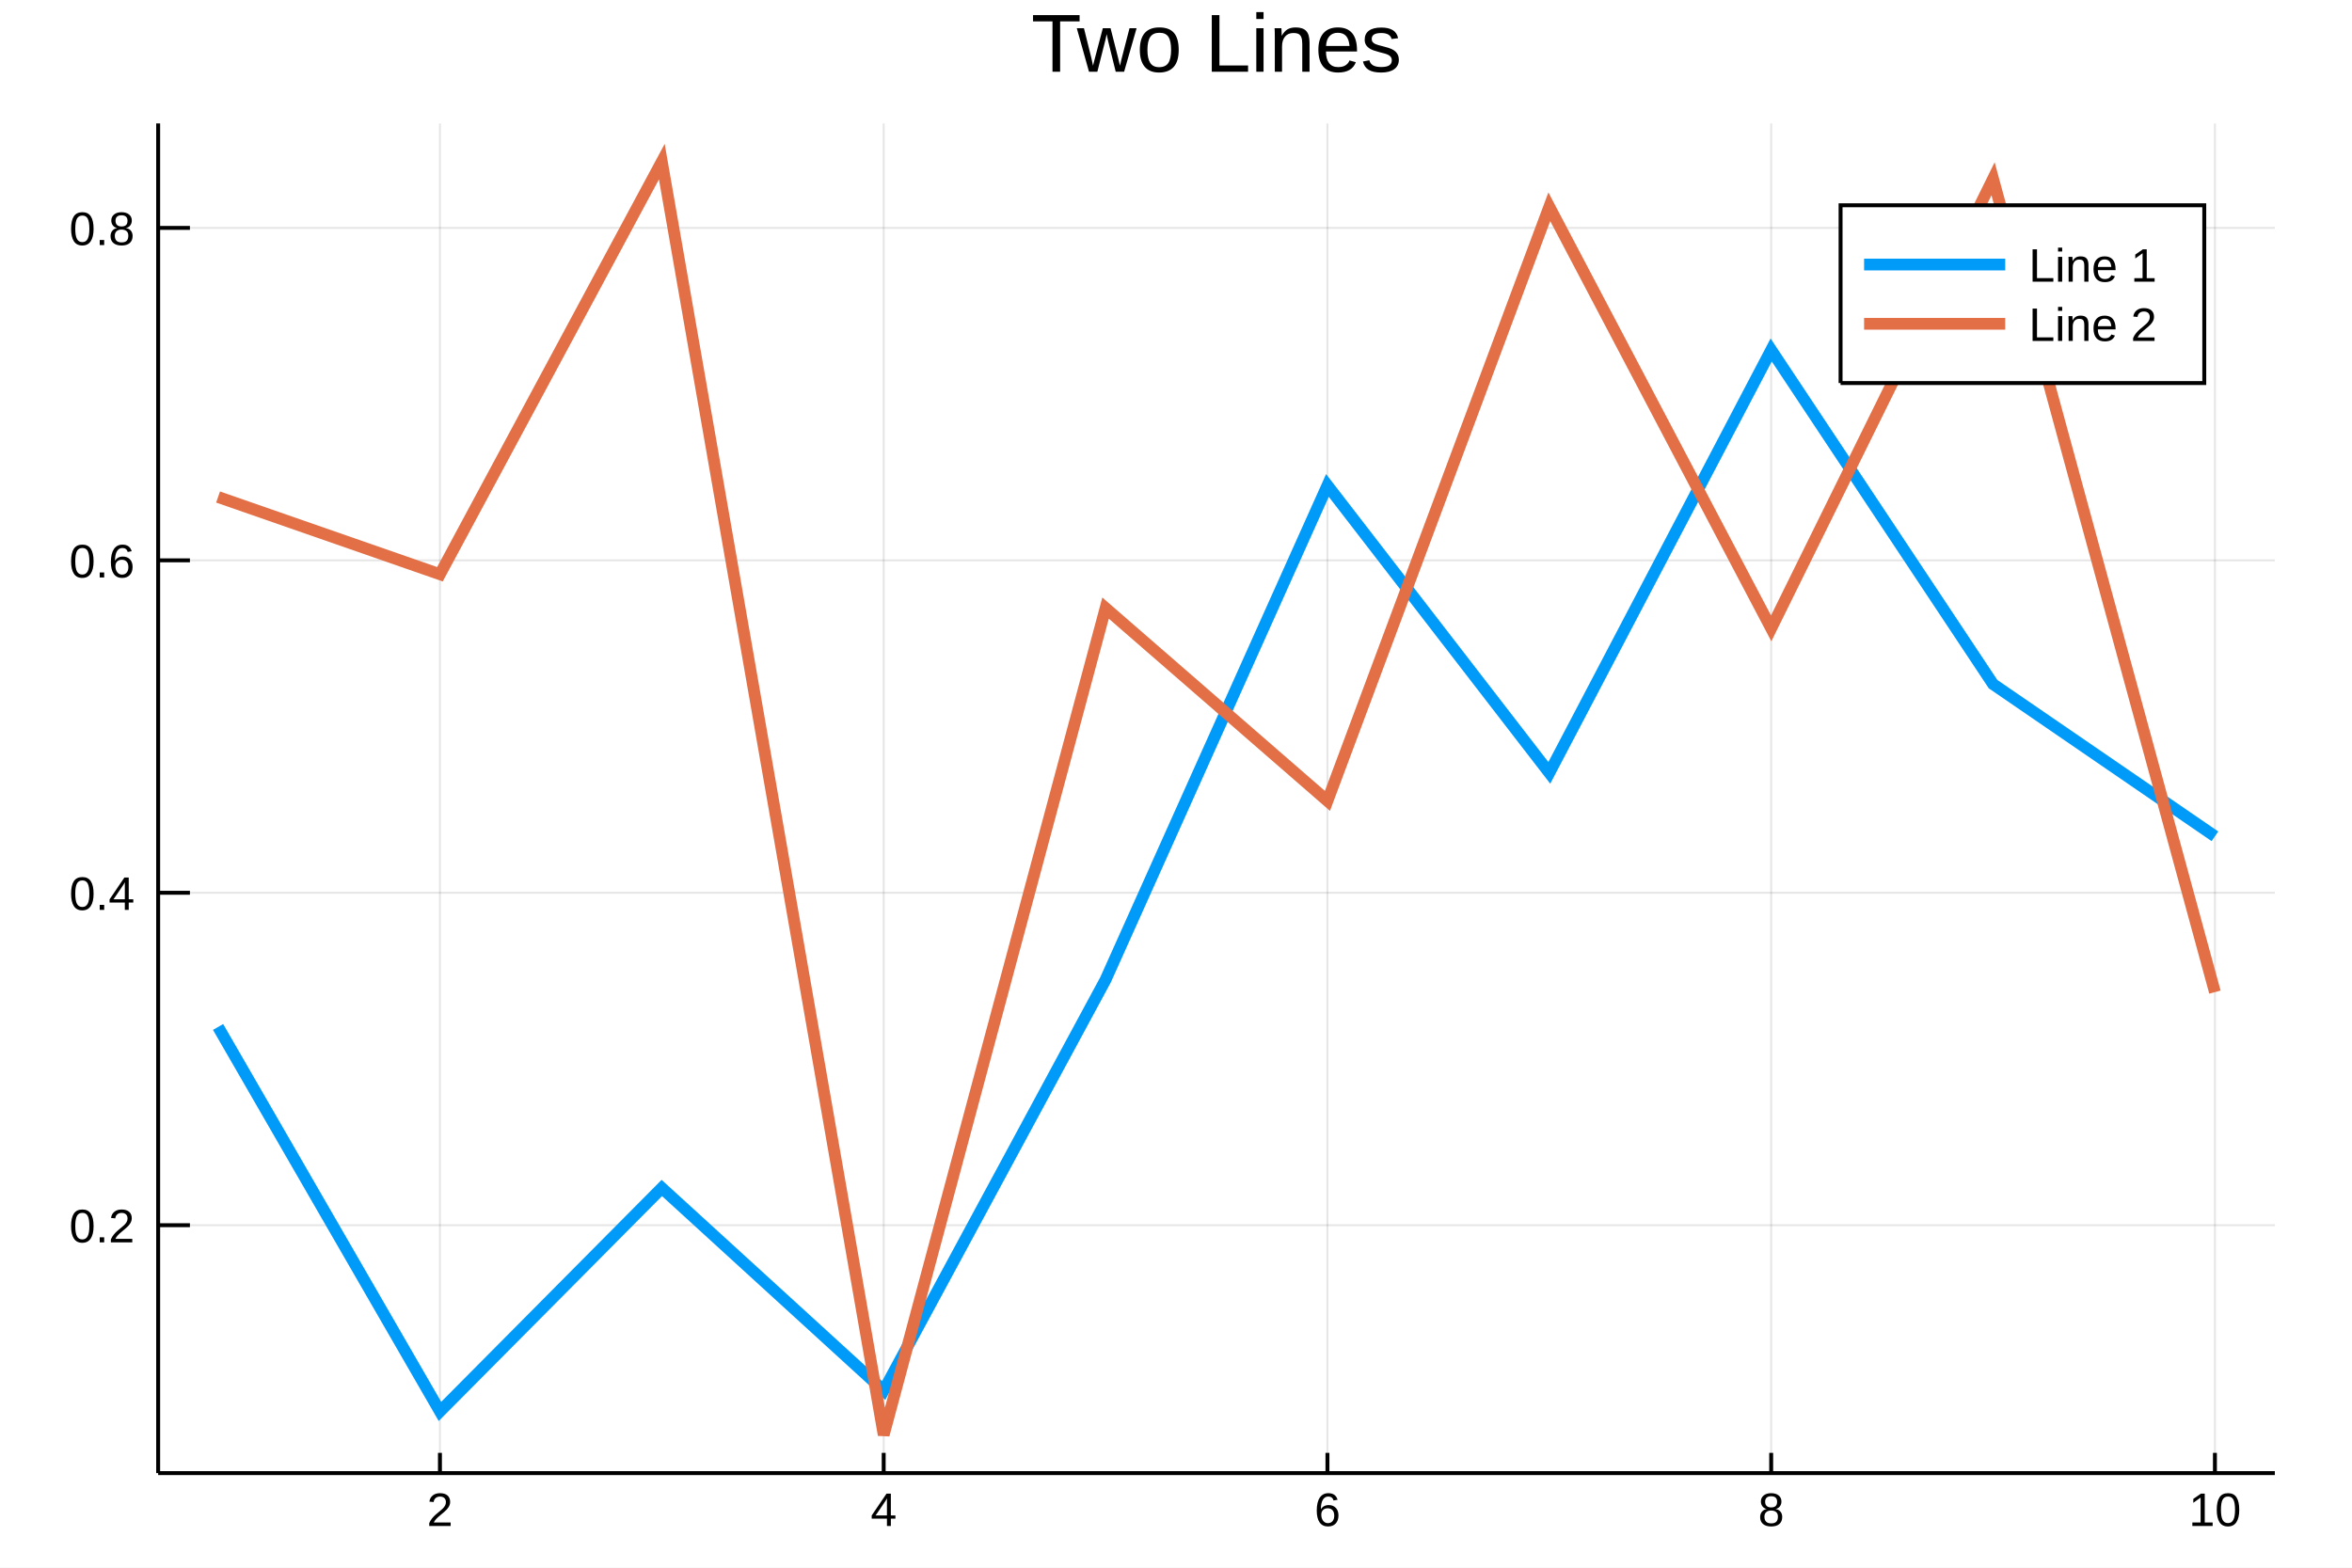
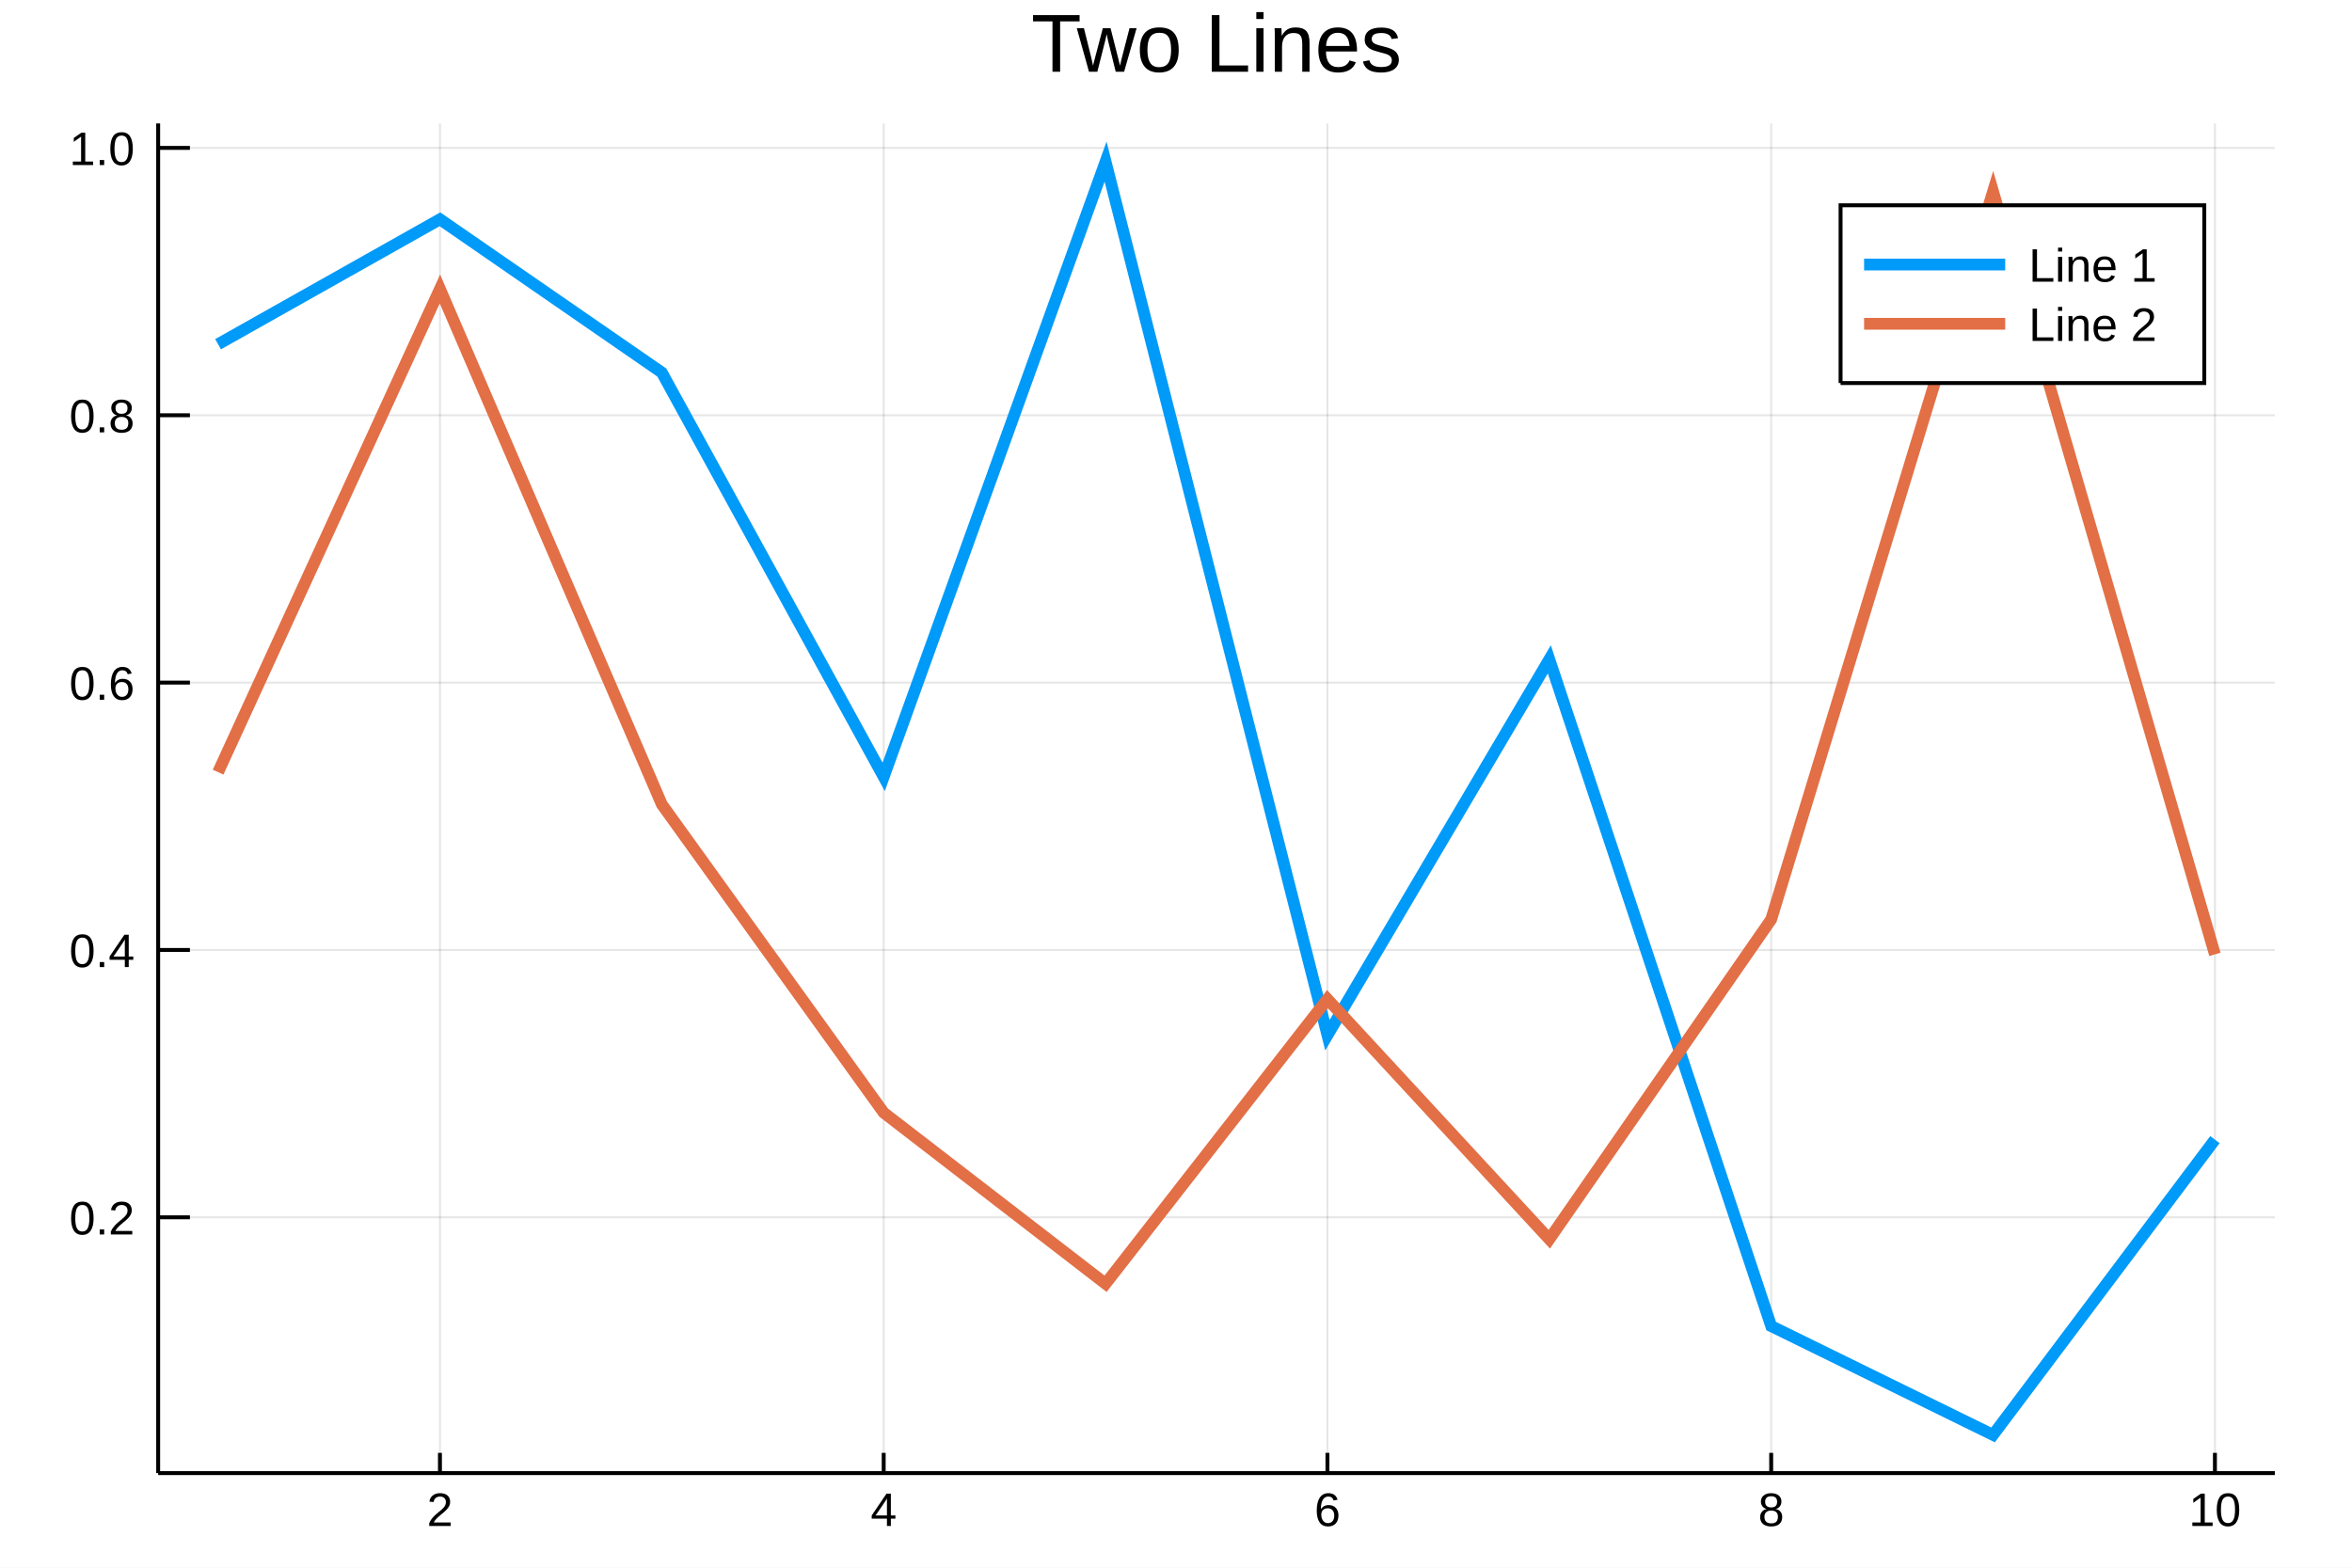
<svg xmlns="http://www.w3.org/2000/svg" width="600" height="400" viewBox="0 0 2400 1600">
  <defs>
-     <clipPath id="clip0600">
+     <clipPath id="clip9600">
      <rect x="0" y="0" width="2000" height="2000" />
    </clipPath>
  </defs>
  <defs>
-     <clipPath id="clip0601">
+     <clipPath id="clip9601">
      <rect x="0" y="0" width="2400" height="1600" />
    </clipPath>
  </defs>
-   <polygon clip-path="url(#clip0601)" points=" 0,1600 2400,1600 2400,0 0,0    " fill="#ffffff" fill-rule="evenodd" fill-opacity="1" />
+   <polygon clip-path="url(#clip9601)" points=" 0,1600 2400,1600 2400,0 0,0    " fill="#ffffff" fill-rule="evenodd" fill-opacity="1" />
  <defs>
-     <clipPath id="clip0602">
+     <clipPath id="clip9602">
      <rect x="480" y="0" width="1681" height="1600" />
    </clipPath>
  </defs>
-   <polygon clip-path="url(#clip0601)" points=" 161.394,1503.47 2321.26,1503.47 2321.26,125.984 161.394,125.984    " fill="#ffffff" fill-rule="evenodd" fill-opacity="1" />
+   <polygon clip-path="url(#clip9601)" points=" 161.394,1503.47 2321.26,1503.47 2321.26,125.984 161.394,125.984    " fill="#ffffff" fill-rule="evenodd" fill-opacity="1" />
  <defs>
-     <clipPath id="clip0603">
+     <clipPath id="clip9603">
      <rect x="161" y="125" width="2161" height="1378" />
    </clipPath>
  </defs>
-   <polyline clip-path="url(#clip0603)" style="stroke:#000000; stroke-width:2; stroke-opacity:0.1; fill:none" points="   448.923,1503.47 448.923,125.984    " />
-   <polyline clip-path="url(#clip0603)" style="stroke:#000000; stroke-width:2; stroke-opacity:0.1; fill:none" points="   901.725,1503.47 901.725,125.984    " />
-   <polyline clip-path="url(#clip0603)" style="stroke:#000000; stroke-width:2; stroke-opacity:0.1; fill:none" points="   1354.53,1503.47 1354.53,125.984    " />
-   <polyline clip-path="url(#clip0603)" style="stroke:#000000; stroke-width:2; stroke-opacity:0.1; fill:none" points="   1807.33,1503.47 1807.33,125.984    " />
-   <polyline clip-path="url(#clip0603)" style="stroke:#000000; stroke-width:2; stroke-opacity:0.1; fill:none" points="   2260.13,1503.47 2260.13,125.984    " />
-   <polyline clip-path="url(#clip0603)" style="stroke:#000000; stroke-width:2; stroke-opacity:0.1; fill:none" points="   161.394,1250.45 2321.26,1250.45    " />
-   <polyline clip-path="url(#clip0603)" style="stroke:#000000; stroke-width:2; stroke-opacity:0.1; fill:none" points="   161.394,911.168 2321.26,911.168    " />
-   <polyline clip-path="url(#clip0603)" style="stroke:#000000; stroke-width:2; stroke-opacity:0.1; fill:none" points="   161.394,571.883 2321.26,571.883    " />
-   <polyline clip-path="url(#clip0603)" style="stroke:#000000; stroke-width:2; stroke-opacity:0.1; fill:none" points="   161.394,232.597 2321.26,232.597    " />
-   <polyline clip-path="url(#clip0601)" style="stroke:#000000; stroke-width:4; stroke-opacity:1; fill:none" points="   161.394,1503.47 2321.26,1503.47    " />
-   <polyline clip-path="url(#clip0601)" style="stroke:#000000; stroke-width:4; stroke-opacity:1; fill:none" points="   161.394,1503.47 161.394,125.984    " />
-   <polyline clip-path="url(#clip0601)" style="stroke:#000000; stroke-width:4; stroke-opacity:1; fill:none" points="   448.923,1503.47 448.923,1482.81    " />
-   <polyline clip-path="url(#clip0601)" style="stroke:#000000; stroke-width:4; stroke-opacity:1; fill:none" points="   901.725,1503.47 901.725,1482.81    " />
-   <polyline clip-path="url(#clip0601)" style="stroke:#000000; stroke-width:4; stroke-opacity:1; fill:none" points="   1354.53,1503.47 1354.53,1482.81    " />
-   <polyline clip-path="url(#clip0601)" style="stroke:#000000; stroke-width:4; stroke-opacity:1; fill:none" points="   1807.33,1503.47 1807.33,1482.81    " />
-   <polyline clip-path="url(#clip0601)" style="stroke:#000000; stroke-width:4; stroke-opacity:1; fill:none" points="   2260.13,1503.47 2260.13,1482.81    " />
-   <polyline clip-path="url(#clip0601)" style="stroke:#000000; stroke-width:4; stroke-opacity:1; fill:none" points="   161.394,1250.45 193.792,1250.45    " />
-   <polyline clip-path="url(#clip0601)" style="stroke:#000000; stroke-width:4; stroke-opacity:1; fill:none" points="   161.394,911.168 193.792,911.168    " />
-   <polyline clip-path="url(#clip0601)" style="stroke:#000000; stroke-width:4; stroke-opacity:1; fill:none" points="   161.394,571.883 193.792,571.883    " />
-   <polyline clip-path="url(#clip0601)" style="stroke:#000000; stroke-width:4; stroke-opacity:1; fill:none" points="   161.394,232.597 193.792,232.597    " />
-   <g clip-path="url(#clip0601)">
+   <polyline clip-path="url(#clip9603)" style="stroke:#000000; stroke-width:2; stroke-opacity:0.1; fill:none" points="   448.923,1503.47 448.923,125.984    " />
+   <polyline clip-path="url(#clip9603)" style="stroke:#000000; stroke-width:2; stroke-opacity:0.1; fill:none" points="   901.725,1503.47 901.725,125.984    " />
+   <polyline clip-path="url(#clip9603)" style="stroke:#000000; stroke-width:2; stroke-opacity:0.1; fill:none" points="   1354.53,1503.47 1354.53,125.984    " />
+   <polyline clip-path="url(#clip9603)" style="stroke:#000000; stroke-width:2; stroke-opacity:0.1; fill:none" points="   1807.33,1503.47 1807.33,125.984    " />
+   <polyline clip-path="url(#clip9603)" style="stroke:#000000; stroke-width:2; stroke-opacity:0.1; fill:none" points="   2260.13,1503.47 2260.13,125.984    " />
+   <polyline clip-path="url(#clip9603)" style="stroke:#000000; stroke-width:2; stroke-opacity:0.1; fill:none" points="   161.394,1242.4 2321.26,1242.4    " />
+   <polyline clip-path="url(#clip9603)" style="stroke:#000000; stroke-width:2; stroke-opacity:0.1; fill:none" points="   161.394,969.538 2321.26,969.538    " />
+   <polyline clip-path="url(#clip9603)" style="stroke:#000000; stroke-width:2; stroke-opacity:0.1; fill:none" points="   161.394,696.673 2321.26,696.673    " />
+   <polyline clip-path="url(#clip9603)" style="stroke:#000000; stroke-width:2; stroke-opacity:0.1; fill:none" points="   161.394,423.809 2321.26,423.809    " />
+   <polyline clip-path="url(#clip9603)" style="stroke:#000000; stroke-width:2; stroke-opacity:0.1; fill:none" points="   161.394,150.945 2321.26,150.945    " />
+   <polyline clip-path="url(#clip9601)" style="stroke:#000000; stroke-width:4; stroke-opacity:1; fill:none" points="   161.394,1503.47 2321.26,1503.47    " />
+   <polyline clip-path="url(#clip9601)" style="stroke:#000000; stroke-width:4; stroke-opacity:1; fill:none" points="   161.394,1503.47 161.394,125.984    " />
+   <polyline clip-path="url(#clip9601)" style="stroke:#000000; stroke-width:4; stroke-opacity:1; fill:none" points="   448.923,1503.47 448.923,1482.81    " />
+   <polyline clip-path="url(#clip9601)" style="stroke:#000000; stroke-width:4; stroke-opacity:1; fill:none" points="   901.725,1503.47 901.725,1482.81    " />
+   <polyline clip-path="url(#clip9601)" style="stroke:#000000; stroke-width:4; stroke-opacity:1; fill:none" points="   1354.53,1503.47 1354.53,1482.81    " />
+   <polyline clip-path="url(#clip9601)" style="stroke:#000000; stroke-width:4; stroke-opacity:1; fill:none" points="   1807.33,1503.47 1807.33,1482.81    " />
+   <polyline clip-path="url(#clip9601)" style="stroke:#000000; stroke-width:4; stroke-opacity:1; fill:none" points="   2260.13,1503.47 2260.13,1482.81    " />
+   <polyline clip-path="url(#clip9601)" style="stroke:#000000; stroke-width:4; stroke-opacity:1; fill:none" points="   161.394,1242.4 193.792,1242.4    " />
+   <polyline clip-path="url(#clip9601)" style="stroke:#000000; stroke-width:4; stroke-opacity:1; fill:none" points="   161.394,969.538 193.792,969.538    " />
+   <polyline clip-path="url(#clip9601)" style="stroke:#000000; stroke-width:4; stroke-opacity:1; fill:none" points="   161.394,696.673 193.792,696.673    " />
+   <polyline clip-path="url(#clip9601)" style="stroke:#000000; stroke-width:4; stroke-opacity:1; fill:none" points="   161.394,423.809 193.792,423.809    " />
+   <polyline clip-path="url(#clip9601)" style="stroke:#000000; stroke-width:4; stroke-opacity:1; fill:none" points="   161.394,150.945 193.792,150.945    " />
+   <g clip-path="url(#clip9601)">
    <text style="fill:#000000; fill-opacity:1; font-family:Arial,Helvetica Neue,Helvetica,sans-serif; font-size:48px; text-anchor:middle;" transform="rotate(0, 448.923, 1557.47)" x="448.923" y="1557.47">2</text>
  </g>
-   <g clip-path="url(#clip0601)">
+   <g clip-path="url(#clip9601)">
    <text style="fill:#000000; fill-opacity:1; font-family:Arial,Helvetica Neue,Helvetica,sans-serif; font-size:48px; text-anchor:middle;" transform="rotate(0, 901.725, 1557.47)" x="901.725" y="1557.47">4</text>
  </g>
-   <g clip-path="url(#clip0601)">
+   <g clip-path="url(#clip9601)">
    <text style="fill:#000000; fill-opacity:1; font-family:Arial,Helvetica Neue,Helvetica,sans-serif; font-size:48px; text-anchor:middle;" transform="rotate(0, 1354.53, 1557.47)" x="1354.53" y="1557.47">6</text>
  </g>
-   <g clip-path="url(#clip0601)">
+   <g clip-path="url(#clip9601)">
    <text style="fill:#000000; fill-opacity:1; font-family:Arial,Helvetica Neue,Helvetica,sans-serif; font-size:48px; text-anchor:middle;" transform="rotate(0, 1807.33, 1557.47)" x="1807.33" y="1557.47">8</text>
  </g>
-   <g clip-path="url(#clip0601)">
+   <g clip-path="url(#clip9601)">
    <text style="fill:#000000; fill-opacity:1; font-family:Arial,Helvetica Neue,Helvetica,sans-serif; font-size:48px; text-anchor:middle;" transform="rotate(0, 2260.13, 1557.47)" x="2260.13" y="1557.47">10</text>
  </g>
-   <g clip-path="url(#clip0601)">
-     <text style="fill:#000000; fill-opacity:1; font-family:Arial,Helvetica Neue,Helvetica,sans-serif; font-size:48px; text-anchor:end;" transform="rotate(0, 137.394, 1267.95)" x="137.394" y="1267.95">0.2</text>
+   <g clip-path="url(#clip9601)">
+     <text style="fill:#000000; fill-opacity:1; font-family:Arial,Helvetica Neue,Helvetica,sans-serif; font-size:48px; text-anchor:end;" transform="rotate(0, 137.394, 1259.9)" x="137.394" y="1259.9">0.2</text>
  </g>
-   <g clip-path="url(#clip0601)">
-     <text style="fill:#000000; fill-opacity:1; font-family:Arial,Helvetica Neue,Helvetica,sans-serif; font-size:48px; text-anchor:end;" transform="rotate(0, 137.394, 928.668)" x="137.394" y="928.668">0.4</text>
+   <g clip-path="url(#clip9601)">
+     <text style="fill:#000000; fill-opacity:1; font-family:Arial,Helvetica Neue,Helvetica,sans-serif; font-size:48px; text-anchor:end;" transform="rotate(0, 137.394, 987.038)" x="137.394" y="987.038">0.4</text>
  </g>
-   <g clip-path="url(#clip0601)">
-     <text style="fill:#000000; fill-opacity:1; font-family:Arial,Helvetica Neue,Helvetica,sans-serif; font-size:48px; text-anchor:end;" transform="rotate(0, 137.394, 589.383)" x="137.394" y="589.383">0.6</text>
+   <g clip-path="url(#clip9601)">
+     <text style="fill:#000000; fill-opacity:1; font-family:Arial,Helvetica Neue,Helvetica,sans-serif; font-size:48px; text-anchor:end;" transform="rotate(0, 137.394, 714.173)" x="137.394" y="714.173">0.6</text>
  </g>
-   <g clip-path="url(#clip0601)">
-     <text style="fill:#000000; fill-opacity:1; font-family:Arial,Helvetica Neue,Helvetica,sans-serif; font-size:48px; text-anchor:end;" transform="rotate(0, 137.394, 250.097)" x="137.394" y="250.097">0.8</text>
+   <g clip-path="url(#clip9601)">
+     <text style="fill:#000000; fill-opacity:1; font-family:Arial,Helvetica Neue,Helvetica,sans-serif; font-size:48px; text-anchor:end;" transform="rotate(0, 137.394, 441.309)" x="137.394" y="441.309">0.8</text>
  </g>
-   <g clip-path="url(#clip0601)">
+   <g clip-path="url(#clip9601)">
+     <text style="fill:#000000; fill-opacity:1; font-family:Arial,Helvetica Neue,Helvetica,sans-serif; font-size:48px; text-anchor:end;" transform="rotate(0, 137.394, 168.445)" x="137.394" y="168.445">1.0</text>
+   </g>
+   <g clip-path="url(#clip9601)">
    <text style="fill:#000000; fill-opacity:1; font-family:Arial,Helvetica Neue,Helvetica,sans-serif; font-size:84px; text-anchor:middle;" transform="rotate(0, 1241.33, 73.2)" x="1241.33" y="73.2">Two Lines</text>
  </g>
-   <polyline clip-path="url(#clip0603)" style="stroke:#009af9; stroke-width:12; stroke-opacity:1; fill:none" points="   222.522,1048.12 448.923,1440.51 675.324,1212.46 901.725,1419.21 1128.13,999.946 1354.53,495.448 1580.93,788.792 1807.33,357.193 2033.73,698.241 2260.13,853.531       " />
-   <polyline clip-path="url(#clip0603)" style="stroke:#e26f46; stroke-width:12; stroke-opacity:1; fill:none" points="   222.522,507.263 448.923,586.089 675.324,164.97 901.725,1464.49 1128.13,620.614 1354.53,817.406 1580.93,211.013 1807.33,641.33 2033.73,182.467 2260.13,1012.57       " />
-   <polygon clip-path="url(#clip0601)" points=" 1878.14,390.944 2249.26,390.944 2249.26,209.504 1878.14,209.504    " fill="#ffffff" fill-rule="evenodd" fill-opacity="1" />
-   <polyline clip-path="url(#clip0601)" style="stroke:#000000; stroke-width:4; stroke-opacity:1; fill:none" points="   1878.14,390.944 2249.26,390.944 2249.26,209.504 1878.14,209.504 1878.14,390.944    " />
-   <polyline clip-path="url(#clip0601)" style="stroke:#009af9; stroke-width:12; stroke-opacity:1; fill:none" points="   1902.14,269.984 2046.14,269.984    " />
-   <g clip-path="url(#clip0601)">
+   <polyline clip-path="url(#clip9603)" style="stroke:#009af9; stroke-width:12; stroke-opacity:1; fill:none" points="   222.522,351.312 448.923,223.802 675.324,380.203 901.725,792.873 1128.13,164.97 1354.53,1056.55 1580.93,672.925 1807.33,1353.41 2033.73,1464.49 2260.13,1163.12       " />
+   <polyline clip-path="url(#clip9603)" style="stroke:#e26f46; stroke-width:12; stroke-opacity:1; fill:none" points="   222.522,788.076 448.923,294.913 675.324,820.926 901.725,1135.59 1128.13,1310.21 1354.53,1019.69 1580.93,1264.76 1807.33,938.374 2033.73,195.442 2260.13,974.039       " />
+   <polygon clip-path="url(#clip9601)" points=" 1878.14,390.944 2249.26,390.944 2249.26,209.504 1878.14,209.504    " fill="#ffffff" fill-rule="evenodd" fill-opacity="1" />
+   <polyline clip-path="url(#clip9601)" style="stroke:#000000; stroke-width:4; stroke-opacity:1; fill:none" points="   1878.14,390.944 2249.26,390.944 2249.26,209.504 1878.14,209.504 1878.14,390.944    " />
+   <polyline clip-path="url(#clip9601)" style="stroke:#009af9; stroke-width:12; stroke-opacity:1; fill:none" points="   1902.14,269.984 2046.14,269.984    " />
+   <g clip-path="url(#clip9601)">
    <text style="fill:#000000; fill-opacity:1; font-family:Arial,Helvetica Neue,Helvetica,sans-serif; font-size:48px; text-anchor:start;" transform="rotate(0, 2070.14, 287.484)" x="2070.14" y="287.484">Line 1</text>
  </g>
-   <polyline clip-path="url(#clip0601)" style="stroke:#e26f46; stroke-width:12; stroke-opacity:1; fill:none" points="   1902.14,330.464 2046.14,330.464    " />
-   <g clip-path="url(#clip0601)">
+   <polyline clip-path="url(#clip9601)" style="stroke:#e26f46; stroke-width:12; stroke-opacity:1; fill:none" points="   1902.14,330.464 2046.14,330.464    " />
+   <g clip-path="url(#clip9601)">
    <text style="fill:#000000; fill-opacity:1; font-family:Arial,Helvetica Neue,Helvetica,sans-serif; font-size:48px; text-anchor:start;" transform="rotate(0, 2070.14, 347.964)" x="2070.14" y="347.964">Line 2</text>
  </g>
</svg>
